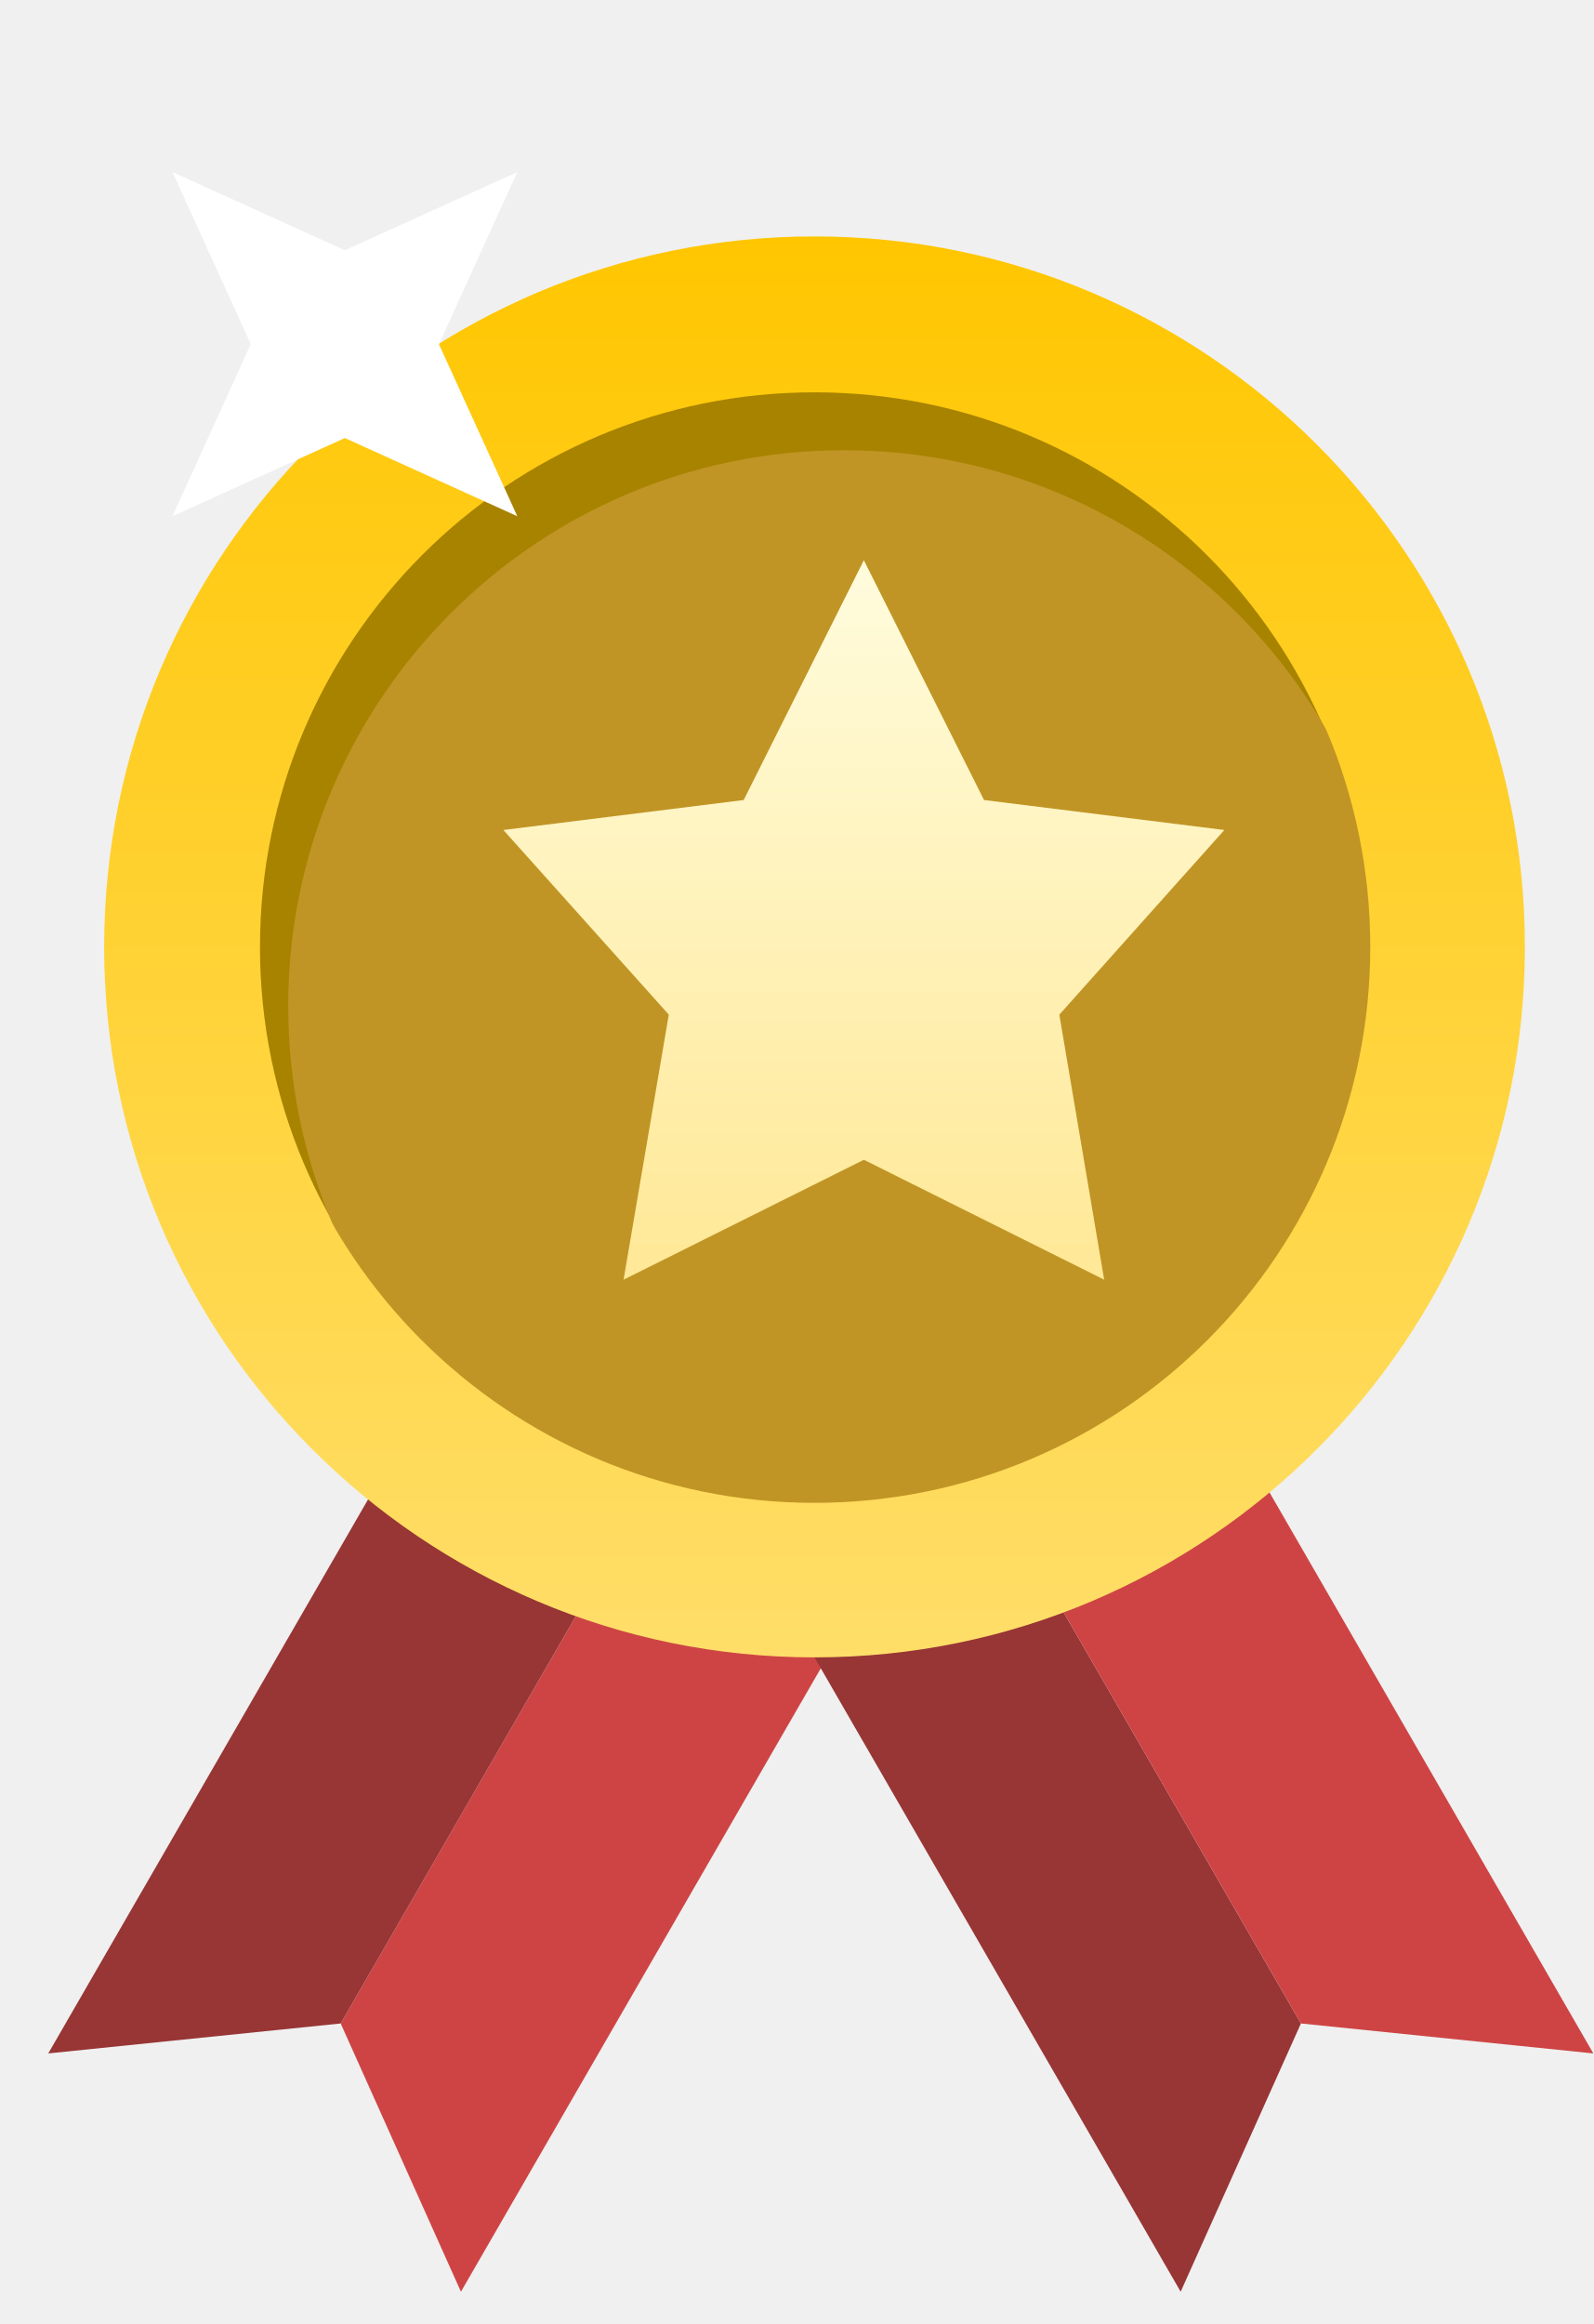
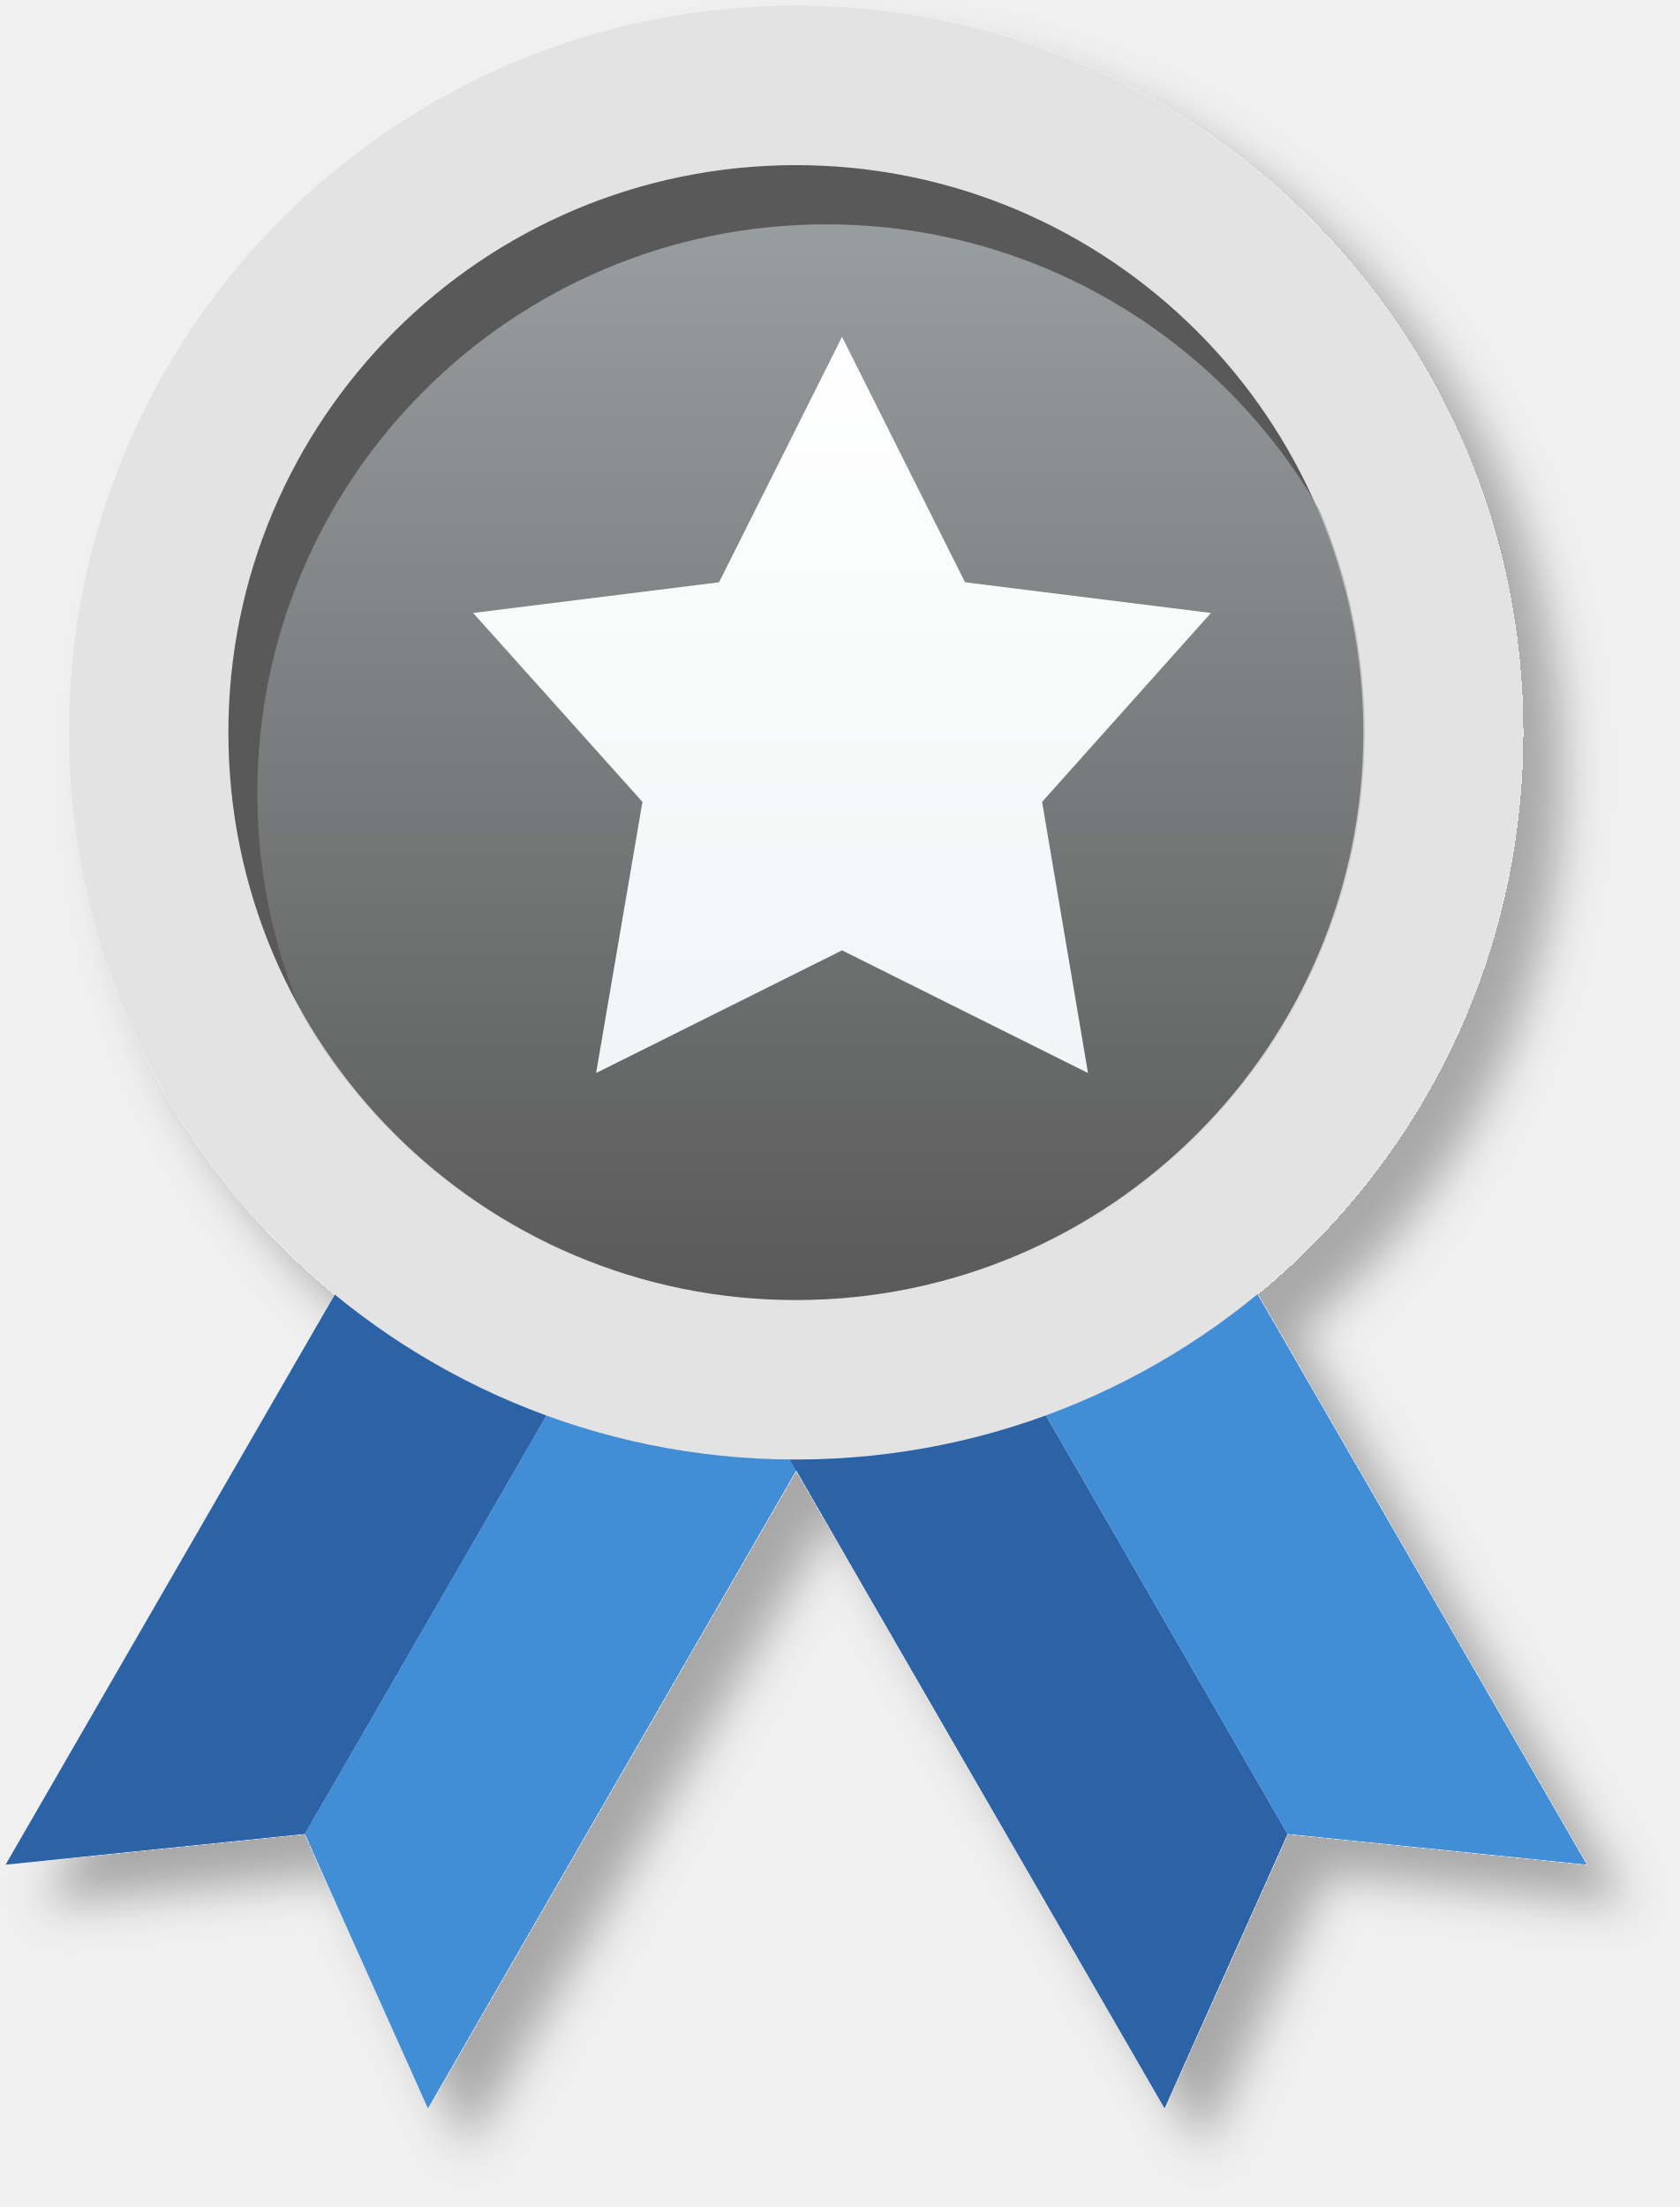
- <svg xmlns="http://www.w3.org/2000/svg" width="48" height="70" viewBox="0 0 48 70" fill="none">
-   <path d="M20.293 43.576L26.508 47.165L13.886 69.028L10.263 60.948L20.293 43.576Z" fill="#CE4444" />
-   <path d="M20.293 43.576L14.076 39.988L1.454 61.85L10.263 60.948L20.293 43.576Z" fill="#983535" />
-   <path d="M29.162 43.576L22.946 47.165L35.568 69.028L39.191 60.948L29.162 43.576Z" fill="#983535" />
-   <path d="M29.162 43.576L35.378 39.988L48 61.85L39.191 60.948L29.162 43.576Z" fill="#CE4444" />
-   <circle cx="24.538" cy="28.521" r="21.4" fill="url(#paint0_linear_2_5957)" />
-   <circle cx="24.537" cy="28.522" r="16.705" fill="#A88300" />
-   <mask id="mask0_2_5957" style="mask-type:alpha" maskUnits="userSpaceOnUse" x="8" y="13" width="35" height="35">
-     <circle cx="25.427" cy="30.305" r="16.744" fill="#C28B37" />
-   </mask>
-   <g mask="url(#mask0_2_5957)">
-     <circle cx="24.536" cy="28.522" r="16.744" fill="#C09525" />
+ <svg xmlns="http://www.w3.org/2000/svg" width="51" height="67" viewBox="0 0 51 67" fill="none">
+   <g filter="url(#filter0_d_2_28666)">
+     <path d="M19.598 37.763L26.008 41.464L12.991 64.01L9.255 55.677L19.598 37.763Z" fill="#418ED6" />
+     <path d="M19.598 37.763L13.188 34.062L0.17 56.608L9.255 55.677L19.598 37.763Z" fill="#2B63A6" />
+     <path d="M28.746 37.763L22.336 41.464L35.353 64.01L39.089 55.677L28.746 37.763Z" fill="#2B63A6" />
+     <path d="M28.746 37.763L35.156 34.062L48.173 56.608L39.089 55.677L28.746 37.763Z" fill="#418ED6" />
+     <ellipse cx="24.163" cy="22.239" rx="22.069" ry="22.069" fill="#E3E3E3" />
+     <ellipse cx="24.16" cy="22.24" rx="17.227" ry="17.227" fill="#595959" />
+     <mask id="mask0_2_28666" style="mask-type:alpha" maskUnits="userSpaceOnUse" x="7" y="6" width="36" height="36">
+       <ellipse cx="25.079" cy="24.078" rx="17.267" ry="17.267" fill="#C28B37" />
+     </mask>
+     <g mask="url(#mask0_2_28666)">
+       <ellipse cx="24.162" cy="22.239" rx="17.267" ry="17.267" fill="url(#paint0_linear_2_28666)" />
+     </g>
+     <path d="M25.562 10.227L29.296 17.677L36.762 18.608L31.635 24.344L33.029 32.575L25.562 28.851L18.096 32.575L19.503 24.344L14.363 18.608L21.829 17.677L25.562 10.227Z" fill="url(#paint1_linear_2_28666)" />
  </g>
-   <path d="M26.024 16.874L29.644 24.097L36.884 25L31.913 30.562L33.264 38.545L26.024 34.933L18.785 38.545L20.148 30.562L15.165 25L22.404 24.097L26.024 16.874Z" fill="url(#paint1_linear_2_5957)" />
-   <path d="M5.195 15.549L7.555 10.366L5.195 5.183L10.389 7.538L15.584 5.183L13.223 10.366L15.584 15.549L10.389 13.194L5.195 15.549Z" fill="white" />
  <defs>
-     <linearGradient id="paint0_linear_2_5957" x1="24.538" y1="7.121" x2="24.538" y2="49.922" gradientUnits="userSpaceOnUse">
-       <stop stop-color="#FFC600" />
-       <stop offset="1" stop-color="#FFDE69" />
+     <filter id="filter0_d_2_28666" x="0.002" y="-1.29938e-05" width="50.719" height="66.559" filterUnits="userSpaceOnUse" color-interpolation-filters="sRGB">
+       <feFlood flood-opacity="0" result="BackgroundImageFix" />
+       <feColorMatrix in="SourceAlpha" type="matrix" values="0 0 0 0 0 0 0 0 0 0 0 0 0 0 0 0 0 0 127 0" result="hardAlpha" />
+       <feOffset dx="1.19" dy="1.19" />
+       <feGaussianBlur stdDeviation="0.68" />
+       <feComposite in2="hardAlpha" operator="out" />
+       <feColorMatrix type="matrix" values="0 0 0 0 0 0 0 0 0 0 0 0 0 0 0 0 0 0 0.3 0" />
+       <feBlend mode="normal" in2="BackgroundImageFix" result="effect1_dropShadow_2_28666" />
+       <feBlend mode="normal" in="SourceGraphic" in2="effect1_dropShadow_2_28666" result="shape" />
+     </filter>
+     <linearGradient id="paint0_linear_2_28666" x1="24.162" y1="4.972" x2="24.162" y2="39.506" gradientUnits="userSpaceOnUse">
+       <stop stop-color="#9CA1A3" />
+       <stop offset="1" stop-color="#9CA1A3" stop-opacity="0" />
    </linearGradient>
-     <linearGradient id="paint1_linear_2_5957" x1="26.024" y1="16.874" x2="26.024" y2="38.545" gradientUnits="userSpaceOnUse">
-       <stop stop-color="#FFFCDD" />
-       <stop offset="1" stop-color="#FFE896" />
+     <linearGradient id="paint1_linear_2_28666" x1="25.562" y1="10.227" x2="25.562" y2="32.575" gradientUnits="userSpaceOnUse">
+       <stop stop-color="#F1F5F5" />
+       <stop offset="0" stop-color="white" />
+       <stop offset="1" stop-color="#F1F5F5" />
    </linearGradient>
  </defs>
</svg>
